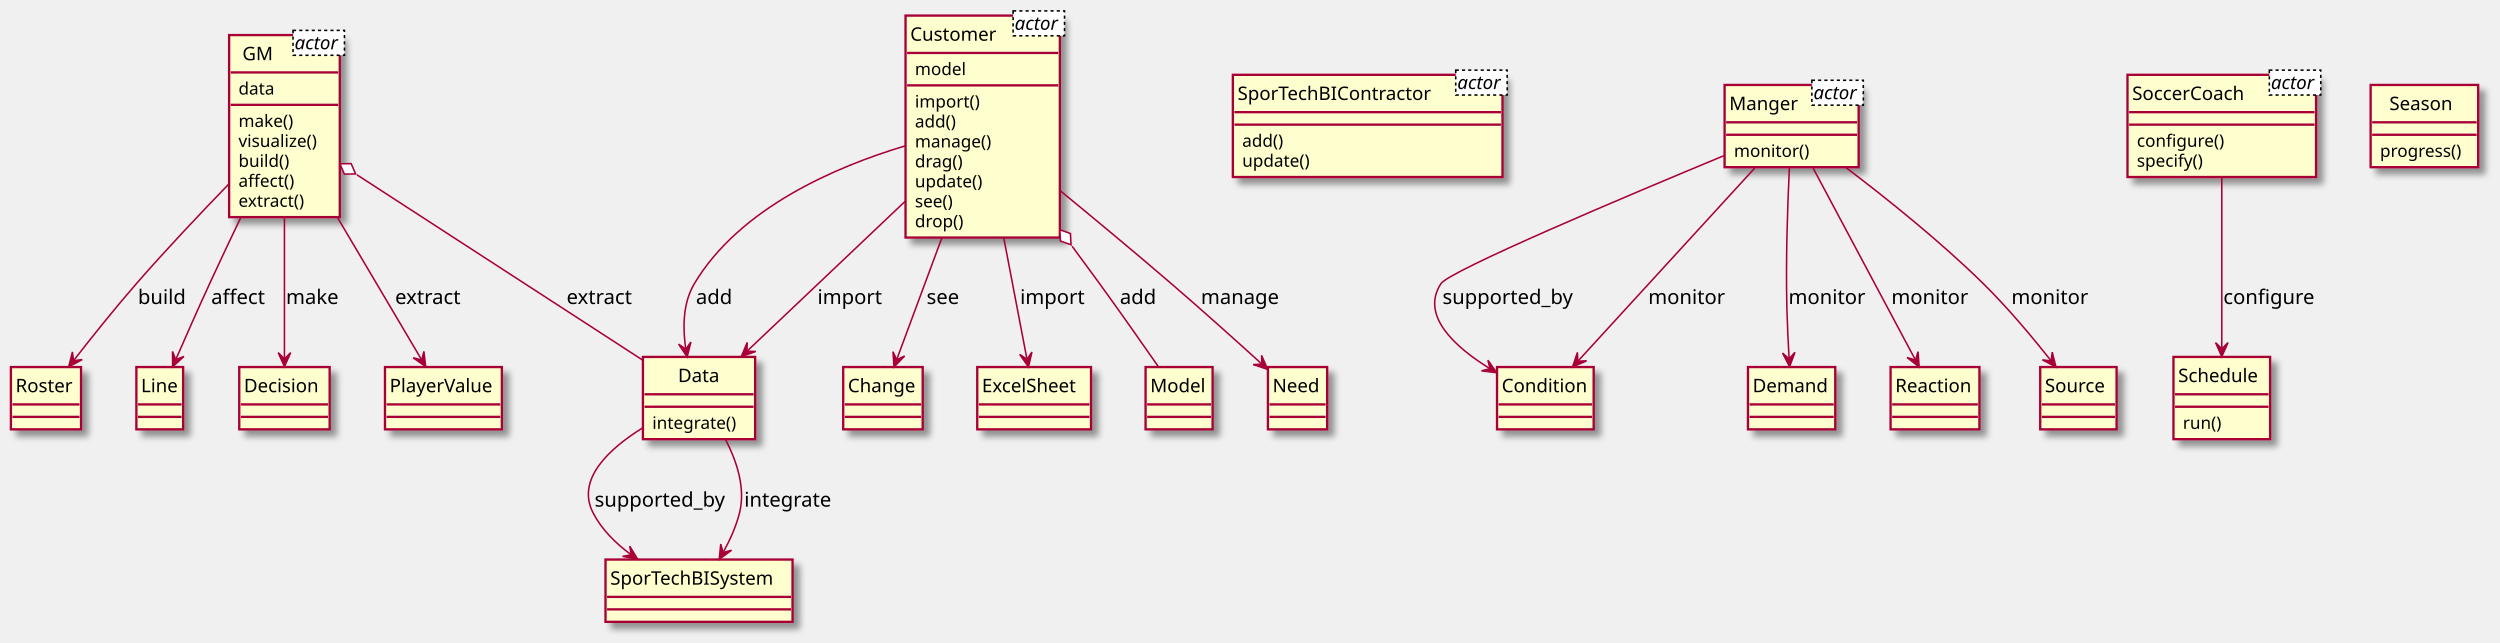
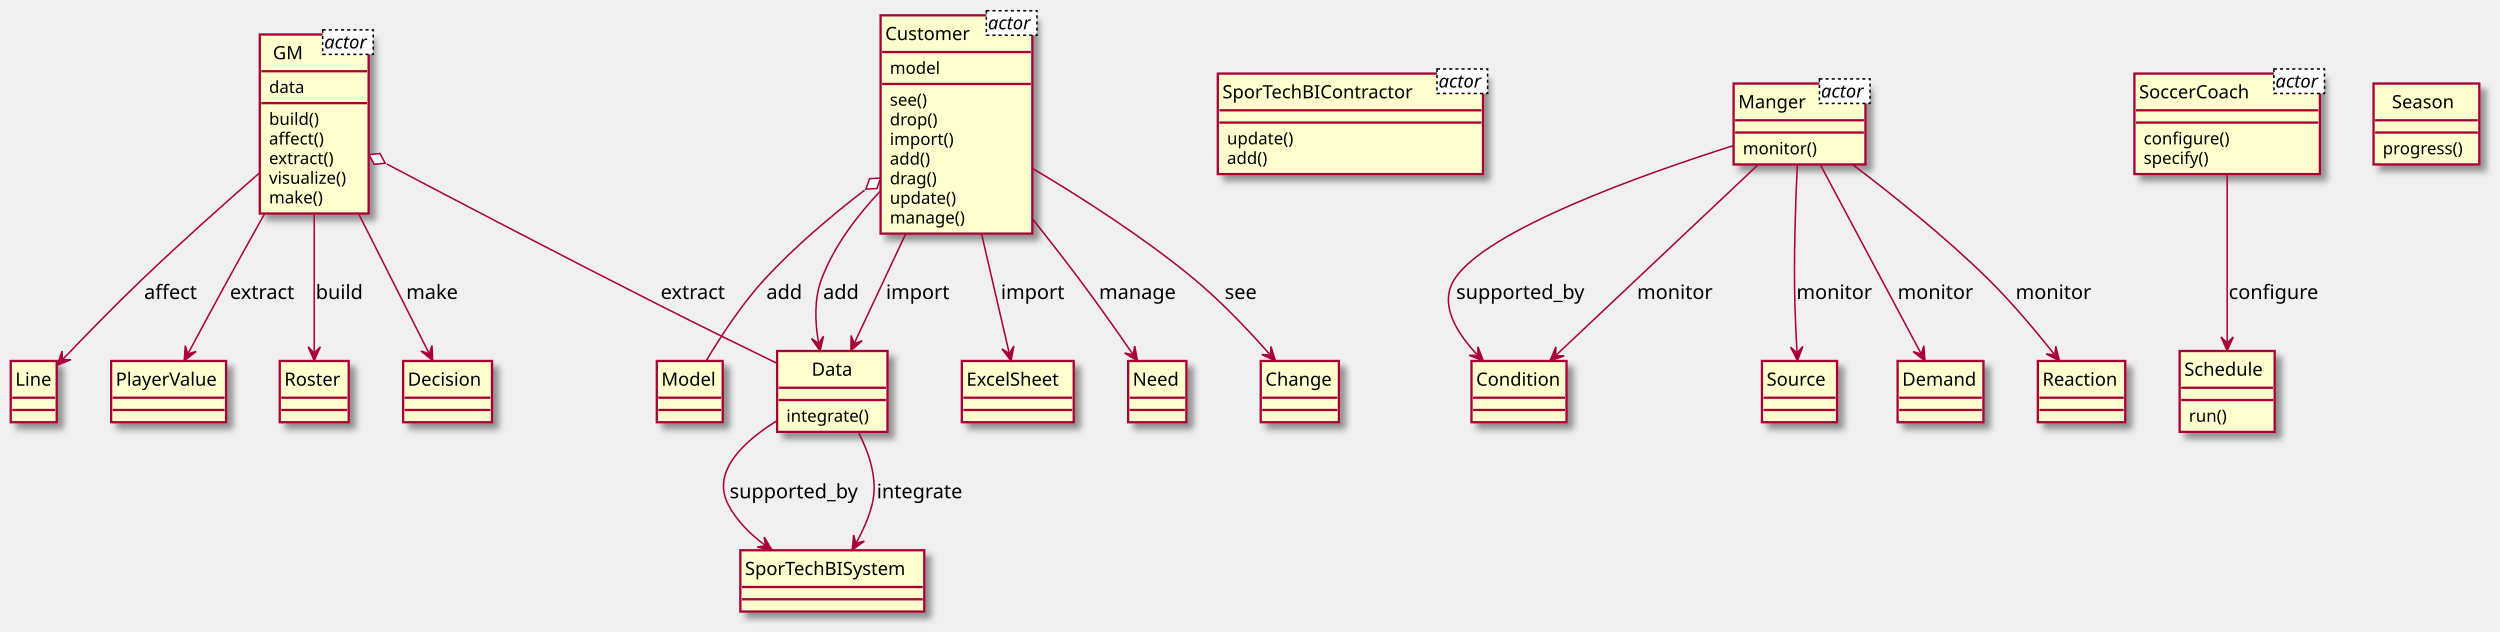
- <svg xmlns="http://www.w3.org/2000/svg" contentScriptType="application/ecmascript" contentStyleType="text/css" height="412px" preserveAspectRatio="none" style="width:1604px;height:412px;background:#FFFFFF;" version="1.1" viewBox="0 0 1604 412" width="1604px" zoomAndPan="magnify">
+ <svg xmlns="http://www.w3.org/2000/svg" contentScriptType="application/ecmascript" contentStyleType="text/css" height="412px" preserveAspectRatio="none" style="width:1631px;height:412px;background:#FFFFFF;" version="1.1" viewBox="0 0 1631 412" width="1631px" zoomAndPan="magnify">
  <defs>
-     <filter height="300%" id="fszs61jhta701" width="300%" x="-1" y="-1">
+     <filter height="300%" id="fj3hxbdyandvt" width="300%" x="-1" y="-1">
      <feGaussianBlur result="blurOut" stdDeviation="2.0" />
      <feColorMatrix in="blurOut" result="blurOut2" type="matrix" values="0 0 0 0 0 0 0 0 0 0 0 0 0 0 0 0 0 0 .4 0" />
      <feOffset dx="4.0" dy="4.0" in="blurOut2" result="blurOut3" />
      <feBlend in="SourceGraphic" in2="blurOut3" mode="normal" />
    </filter>
  </defs>
  <g>
-     <rect codeLine="14" fill="#FEFECE" filter="url(#fszs61jhta701)" height="116.797" id="GM" style="stroke:#A80036;stroke-width:1.5;" width="71" x="147" y="22.5" />
-     <text fill="#000000" font-family="sans-serif" font-size="12" lengthAdjust="spacing" textLength="19" x="155.5" y="38.639">GM</text>
-     <rect fill="#FFFFFF" height="15.969" style="stroke:#000000;stroke-width:1.0;stroke-dasharray:2.0,2.0;" width="33" x="188" y="19.5" />
-     <text fill="#000000" font-family="sans-serif" font-size="12" font-style="italic" lengthAdjust="spacing" textLength="31" x="189" y="31.639">actor</text>
-     <line style="stroke:#A80036;stroke-width:1.5;" x1="148" x2="217" y1="46.469" y2="46.469" />
-     <text fill="#000000" font-family="sans-serif" font-size="11" lengthAdjust="spacing" textLength="25" x="153" y="60.679">data</text>
-     <line style="stroke:#A80036;stroke-width:1.5;" x1="148" x2="217" y1="67.273" y2="67.273" />
-     <text fill="#000000" font-family="sans-serif" font-size="11" lengthAdjust="spacing" textLength="40" x="153" y="81.484">make()</text>
-     <text fill="#000000" font-family="sans-serif" font-size="11" lengthAdjust="spacing" textLength="59" x="153" y="94.289">visualize()</text>
-     <text fill="#000000" font-family="sans-serif" font-size="11" lengthAdjust="spacing" textLength="35" x="153" y="107.093">build()</text>
-     <text fill="#000000" font-family="sans-serif" font-size="11" lengthAdjust="spacing" textLength="41" x="153" y="119.898">affect()</text>
-     <text fill="#000000" font-family="sans-serif" font-size="11" lengthAdjust="spacing" textLength="48" x="153" y="132.703">extract()</text>
-     <rect codeLine="64" fill="#FEFECE" filter="url(#fszs61jhta701)" height="65.578" id="SporTechBIContractor" style="stroke:#A80036;stroke-width:1.5;" width="173" x="791" y="48" />
-     <text fill="#000000" font-family="sans-serif" font-size="12" lengthAdjust="spacing" textLength="132" x="794" y="64.139">SporTechBIContractor</text>
-     <rect fill="#FFFFFF" height="15.969" style="stroke:#000000;stroke-width:1.0;stroke-dasharray:2.0,2.0;" width="33" x="934" y="45" />
-     <text fill="#000000" font-family="sans-serif" font-size="12" font-style="italic" lengthAdjust="spacing" textLength="31" x="935" y="57.139">actor</text>
-     <line style="stroke:#A80036;stroke-width:1.5;" x1="792" x2="963" y1="71.969" y2="71.969" />
-     <line style="stroke:#A80036;stroke-width:1.5;" x1="792" x2="963" y1="79.969" y2="79.969" />
-     <text fill="#000000" font-family="sans-serif" font-size="11" lengthAdjust="spacing" textLength="29" x="797" y="94.179">add()</text>
-     <text fill="#000000" font-family="sans-serif" font-size="11" lengthAdjust="spacing" textLength="48" x="797" y="106.984">update()</text>
-     <rect codeLine="38" fill="#FEFECE" filter="url(#fszs61jhta701)" height="52.773" id="Manger" style="stroke:#A80036;stroke-width:1.5;" width="86" x="1106.5" y="54.5" />
-     <text fill="#000000" font-family="sans-serif" font-size="12" lengthAdjust="spacing" textLength="45" x="1109.5" y="70.639">Manger</text>
-     <rect fill="#FFFFFF" height="15.969" style="stroke:#000000;stroke-width:1.0;stroke-dasharray:2.0,2.0;" width="33" x="1162.5" y="51.5" />
-     <text fill="#000000" font-family="sans-serif" font-size="12" font-style="italic" lengthAdjust="spacing" textLength="31" x="1163.5" y="63.639">actor</text>
-     <line style="stroke:#A80036;stroke-width:1.5;" x1="1107.5" x2="1191.5" y1="78.469" y2="78.469" />
-     <line style="stroke:#A80036;stroke-width:1.5;" x1="1107.5" x2="1191.5" y1="86.469" y2="86.469" />
-     <text fill="#000000" font-family="sans-serif" font-size="11" lengthAdjust="spacing" textLength="51" x="1112.5" y="100.679">monitor()</text>
-     <rect codeLine="24" fill="#FEFECE" filter="url(#fszs61jhta701)" height="142.406" id="Customer" style="stroke:#A80036;stroke-width:1.5;" width="99" x="581" y="10" />
-     <text fill="#000000" font-family="sans-serif" font-size="12" lengthAdjust="spacing" textLength="58" x="584" y="26.139">Customer</text>
-     <rect fill="#FFFFFF" height="15.969" style="stroke:#000000;stroke-width:1.0;stroke-dasharray:2.0,2.0;" width="33" x="650" y="7" />
-     <text fill="#000000" font-family="sans-serif" font-size="12" font-style="italic" lengthAdjust="spacing" textLength="31" x="651" y="19.139">actor</text>
-     <line style="stroke:#A80036;stroke-width:1.5;" x1="582" x2="679" y1="33.969" y2="33.969" />
-     <text fill="#000000" font-family="sans-serif" font-size="11" lengthAdjust="spacing" textLength="36" x="587" y="48.179">model</text>
-     <line style="stroke:#A80036;stroke-width:1.5;" x1="582" x2="679" y1="54.773" y2="54.773" />
-     <text fill="#000000" font-family="sans-serif" font-size="11" lengthAdjust="spacing" textLength="44" x="587" y="68.984">import()</text>
-     <text fill="#000000" font-family="sans-serif" font-size="11" lengthAdjust="spacing" textLength="29" x="587" y="81.789">add()</text>
-     <text fill="#000000" font-family="sans-serif" font-size="11" lengthAdjust="spacing" textLength="55" x="587" y="94.593">manage()</text>
-     <text fill="#000000" font-family="sans-serif" font-size="11" lengthAdjust="spacing" textLength="33" x="587" y="107.398">drag()</text>
-     <text fill="#000000" font-family="sans-serif" font-size="11" lengthAdjust="spacing" textLength="48" x="587" y="120.203">update()</text>
-     <text fill="#000000" font-family="sans-serif" font-size="11" lengthAdjust="spacing" textLength="30" x="587" y="133.007">see()</text>
-     <text fill="#000000" font-family="sans-serif" font-size="11" lengthAdjust="spacing" textLength="33" x="587" y="145.812">drop()</text>
-     <rect codeLine="45" fill="#FEFECE" filter="url(#fszs61jhta701)" height="65.578" id="SoccerCoach" style="stroke:#A80036;stroke-width:1.5;" width="121" x="1365" y="48" />
-     <text fill="#000000" font-family="sans-serif" font-size="12" lengthAdjust="spacing" textLength="80" x="1368" y="64.139">SoccerCoach</text>
-     <rect fill="#FFFFFF" height="15.969" style="stroke:#000000;stroke-width:1.0;stroke-dasharray:2.0,2.0;" width="33" x="1456" y="45" />
-     <text fill="#000000" font-family="sans-serif" font-size="12" font-style="italic" lengthAdjust="spacing" textLength="31" x="1457" y="57.139">actor</text>
-     <line style="stroke:#A80036;stroke-width:1.5;" x1="1366" x2="1485" y1="71.969" y2="71.969" />
-     <line style="stroke:#A80036;stroke-width:1.5;" x1="1366" x2="1485" y1="79.969" y2="79.969" />
-     <text fill="#000000" font-family="sans-serif" font-size="11" lengthAdjust="spacing" textLength="61" x="1371" y="94.179">configure()</text>
-     <text fill="#000000" font-family="sans-serif" font-size="11" lengthAdjust="spacing" textLength="49" x="1371" y="106.984">specify()</text>
-     <rect codeLine="21" fill="#FEFECE" filter="url(#fszs61jhta701)" height="52.773" id="Season" style="stroke:#A80036;stroke-width:1.5;" width="69" x="1521" y="54.5" />
-     <text fill="#000000" font-family="sans-serif" font-size="12" lengthAdjust="spacing" textLength="45" x="1533" y="70.639">Season</text>
-     <line style="stroke:#A80036;stroke-width:1.5;" x1="1522" x2="1589" y1="78.469" y2="78.469" />
-     <line style="stroke:#A80036;stroke-width:1.5;" x1="1522" x2="1589" y1="86.469" y2="86.469" />
-     <text fill="#000000" font-family="sans-serif" font-size="11" lengthAdjust="spacing" textLength="57" x="1527" y="100.679">progress()</text>
-     <rect codeLine="33" fill="#FEFECE" filter="url(#fszs61jhta701)" height="52.773" id="Schedule" style="stroke:#A80036;stroke-width:1.5;" width="62" x="1394.5" y="229" />
-     <text fill="#000000" font-family="sans-serif" font-size="12" lengthAdjust="spacing" textLength="56" x="1397.5" y="245.139">Schedule</text>
-     <line style="stroke:#A80036;stroke-width:1.5;" x1="1395.5" x2="1455.5" y1="252.969" y2="252.969" />
-     <line style="stroke:#A80036;stroke-width:1.5;" x1="1395.5" x2="1455.5" y1="260.969" y2="260.969" />
-     <text fill="#000000" font-family="sans-serif" font-size="11" lengthAdjust="spacing" textLength="26" x="1400.5" y="275.179">run()</text>
-     <rect codeLine="36" fill="#FEFECE" filter="url(#fszs61jhta701)" height="39.969" id="Roster" style="stroke:#A80036;stroke-width:1.5;" width="45" x="7" y="235.5" />
-     <text fill="#000000" font-family="sans-serif" font-size="12" lengthAdjust="spacing" textLength="39" x="10" y="251.639">Roster</text>
-     <line style="stroke:#A80036;stroke-width:1.5;" x1="8" x2="51" y1="259.469" y2="259.469" />
-     <line style="stroke:#A80036;stroke-width:1.5;" x1="8" x2="51" y1="267.469" y2="267.469" />
-     <rect codeLine="41" fill="#FEFECE" filter="url(#fszs61jhta701)" height="39.969" id="Condition" style="stroke:#A80036;stroke-width:1.5;" width="62" x="960.5" y="235.5" />
-     <text fill="#000000" font-family="sans-serif" font-size="12" lengthAdjust="spacing" textLength="56" x="963.5" y="251.639">Condition</text>
-     <line style="stroke:#A80036;stroke-width:1.5;" x1="961.5" x2="1021.5" y1="259.469" y2="259.469" />
-     <line style="stroke:#A80036;stroke-width:1.5;" x1="961.5" x2="1021.5" y1="267.469" y2="267.469" />
-     <rect codeLine="43" fill="#FEFECE" filter="url(#fszs61jhta701)" height="39.969" id="Change" style="stroke:#A80036;stroke-width:1.5;" width="51" x="541" y="235.5" />
-     <text fill="#000000" font-family="sans-serif" font-size="12" lengthAdjust="spacing" textLength="45" x="544" y="251.639">Change</text>
-     <line style="stroke:#A80036;stroke-width:1.5;" x1="542" x2="591" y1="259.469" y2="259.469" />
-     <line style="stroke:#A80036;stroke-width:1.5;" x1="542" x2="591" y1="267.469" y2="267.469" />
-     <rect codeLine="49" fill="#FEFECE" filter="url(#fszs61jhta701)" height="52.773" id="Data" style="stroke:#A80036;stroke-width:1.5;" width="72" x="412.5" y="229" />
-     <text fill="#000000" font-family="sans-serif" font-size="12" lengthAdjust="spacing" textLength="27" x="435" y="245.139">Data</text>
-     <line style="stroke:#A80036;stroke-width:1.5;" x1="413.5" x2="483.5" y1="252.969" y2="252.969" />
-     <line style="stroke:#A80036;stroke-width:1.5;" x1="413.5" x2="483.5" y1="260.969" y2="260.969" />
-     <text fill="#000000" font-family="sans-serif" font-size="11" lengthAdjust="spacing" textLength="60" x="418.5" y="275.179">integrate()</text>
-     <rect codeLine="52" fill="#FEFECE" filter="url(#fszs61jhta701)" height="39.969" id="Demand" style="stroke:#A80036;stroke-width:1.5;" width="56" x="1121.5" y="235.5" />
-     <text fill="#000000" font-family="sans-serif" font-size="12" lengthAdjust="spacing" textLength="50" x="1124.5" y="251.639">Demand</text>
-     <line style="stroke:#A80036;stroke-width:1.5;" x1="1122.5" x2="1176.5" y1="259.469" y2="259.469" />
-     <line style="stroke:#A80036;stroke-width:1.5;" x1="1122.5" x2="1176.5" y1="267.469" y2="267.469" />
-     <rect codeLine="54" fill="#FEFECE" filter="url(#fszs61jhta701)" height="39.969" id="Line" style="stroke:#A80036;stroke-width:1.5;" width="30" x="87.5" y="235.5" />
-     <text fill="#000000" font-family="sans-serif" font-size="12" lengthAdjust="spacing" textLength="24" x="90.5" y="251.639">Line</text>
-     <line style="stroke:#A80036;stroke-width:1.5;" x1="88.5" x2="116.5" y1="259.469" y2="259.469" />
-     <line style="stroke:#A80036;stroke-width:1.5;" x1="88.5" x2="116.5" y1="267.469" y2="267.469" />
-     <rect codeLine="56" fill="#FEFECE" filter="url(#fszs61jhta701)" height="39.969" id="ExcelSheet" style="stroke:#A80036;stroke-width:1.5;" width="73" x="627" y="235.5" />
-     <text fill="#000000" font-family="sans-serif" font-size="12" lengthAdjust="spacing" textLength="67" x="630" y="251.639">ExcelSheet</text>
-     <line style="stroke:#A80036;stroke-width:1.5;" x1="628" x2="699" y1="259.469" y2="259.469" />
-     <line style="stroke:#A80036;stroke-width:1.5;" x1="628" x2="699" y1="267.469" y2="267.469" />
-     <rect codeLine="58" fill="#FEFECE" filter="url(#fszs61jhta701)" height="39.969" id="Model" style="stroke:#A80036;stroke-width:1.5;" width="43" x="735" y="235.5" />
-     <text fill="#000000" font-family="sans-serif" font-size="12" lengthAdjust="spacing" textLength="37" x="738" y="251.639">Model</text>
-     <line style="stroke:#A80036;stroke-width:1.5;" x1="736" x2="777" y1="259.469" y2="259.469" />
-     <line style="stroke:#A80036;stroke-width:1.5;" x1="736" x2="777" y1="267.469" y2="267.469" />
-     <rect codeLine="60" fill="#FEFECE" filter="url(#fszs61jhta701)" height="39.969" id="Decision" style="stroke:#A80036;stroke-width:1.5;" width="58" x="153.5" y="235.5" />
-     <text fill="#000000" font-family="sans-serif" font-size="12" lengthAdjust="spacing" textLength="52" x="156.5" y="251.639">Decision</text>
-     <line style="stroke:#A80036;stroke-width:1.5;" x1="154.5" x2="210.5" y1="259.469" y2="259.469" />
-     <line style="stroke:#A80036;stroke-width:1.5;" x1="154.5" x2="210.5" y1="267.469" y2="267.469" />
-     <rect codeLine="62" fill="#FEFECE" filter="url(#fszs61jhta701)" height="39.969" id="SporTechBISystem" style="stroke:#A80036;stroke-width:1.5;" width="120" x="388.5" y="359" />
-     <text fill="#000000" font-family="sans-serif" font-size="12" lengthAdjust="spacing" textLength="114" x="391.5" y="375.139">SporTechBISystem</text>
-     <line style="stroke:#A80036;stroke-width:1.5;" x1="389.5" x2="507.5" y1="382.969" y2="382.969" />
-     <line style="stroke:#A80036;stroke-width:1.5;" x1="389.5" x2="507.5" y1="390.969" y2="390.969" />
-     <rect codeLine="68" fill="#FEFECE" filter="url(#fszs61jhta701)" height="39.969" id="Reaction" style="stroke:#A80036;stroke-width:1.5;" width="57" x="1213" y="235.5" />
-     <text fill="#000000" font-family="sans-serif" font-size="12" lengthAdjust="spacing" textLength="51" x="1216" y="251.639">Reaction</text>
-     <line style="stroke:#A80036;stroke-width:1.5;" x1="1214" x2="1269" y1="259.469" y2="259.469" />
-     <line style="stroke:#A80036;stroke-width:1.5;" x1="1214" x2="1269" y1="267.469" y2="267.469" />
-     <rect codeLine="70" fill="#FEFECE" filter="url(#fszs61jhta701)" height="39.969" id="PlayerValue" style="stroke:#A80036;stroke-width:1.5;" width="75" x="247" y="235.5" />
-     <text fill="#000000" font-family="sans-serif" font-size="12" lengthAdjust="spacing" textLength="69" x="250" y="251.639">PlayerValue</text>
-     <line style="stroke:#A80036;stroke-width:1.5;" x1="248" x2="321" y1="259.469" y2="259.469" />
-     <line style="stroke:#A80036;stroke-width:1.5;" x1="248" x2="321" y1="267.469" y2="267.469" />
-     <rect codeLine="72" fill="#FEFECE" filter="url(#fszs61jhta701)" height="39.969" id="Need" style="stroke:#A80036;stroke-width:1.5;" width="38" x="813.5" y="235.5" />
-     <text fill="#000000" font-family="sans-serif" font-size="12" lengthAdjust="spacing" textLength="32" x="816.5" y="251.639">Need</text>
-     <line style="stroke:#A80036;stroke-width:1.5;" x1="814.5" x2="850.5" y1="259.469" y2="259.469" />
-     <line style="stroke:#A80036;stroke-width:1.5;" x1="814.5" x2="850.5" y1="267.469" y2="267.469" />
-     <rect codeLine="74" fill="#FEFECE" filter="url(#fszs61jhta701)" height="39.969" id="Source" style="stroke:#A80036;stroke-width:1.5;" width="49" x="1309" y="235.5" />
-     <text fill="#000000" font-family="sans-serif" font-size="12" lengthAdjust="spacing" textLength="43" x="1312" y="251.639">Source</text>
-     <line style="stroke:#A80036;stroke-width:1.5;" x1="1310" x2="1357" y1="259.469" y2="259.469" />
-     <line style="stroke:#A80036;stroke-width:1.5;" x1="1310" x2="1357" y1="267.469" y2="267.469" />
-     <path codeLine="76" d="M1106.35,99.757 C1042.51,126.224 929.828,173.801 924.5,182 C911.192,202.478 933.459,222.622 955.82,236.459 " fill="none" id="Manger-to-Condition" style="stroke:#A80036;stroke-width:1.0;" />
-     <polygon fill="#A80036" points="960.283,239.141,954.63,231.076,955.997,236.565,950.509,237.933,960.283,239.141" style="stroke:#A80036;stroke-width:1.0;" />
-     <text fill="#000000" font-family="sans-serif" font-size="13" lengthAdjust="spacing" textLength="88" x="925.5" y="195.067">supported_by</text>
-     <path codeLine="89" d="M1125.85,107.825 C1095.07,141.423 1041.78,199.604 1012.42,231.663 " fill="none" id="Manger-to-Condition-1" style="stroke:#A80036;stroke-width:1.0;" />
-     <polygon fill="#A80036" points="1008.96,235.44,1017.982,231.489,1012.331,231.747,1012.073,226.096,1008.96,235.44" style="stroke:#A80036;stroke-width:1.0;" />
-     <text fill="#000000" font-family="sans-serif" font-size="13" lengthAdjust="spacing" textLength="50" x="1057.5" y="195.067">monitor</text>
-     <path codeLine="77" d="M216.748,139.92 C235.087,170.935 256.678,207.448 270.47,230.773 " fill="none" id="GM-to-PlayerValue" style="stroke:#A80036;stroke-width:1.0;" />
-     <polygon fill="#A80036" points="273.122,235.257,271.983,225.474,270.577,230.953,265.098,229.547,273.122,235.257" style="stroke:#A80036;stroke-width:1.0;" />
-     <text fill="#000000" font-family="sans-serif" font-size="13" lengthAdjust="spacing" textLength="46" x="253.5" y="195.067">extract</text>
-     <path codeLine="78" d="M604.469,152.162 C594.132,180.023 582.934,210.205 575.397,230.519 " fill="none" id="Customer-to-Change" style="stroke:#A80036;stroke-width:1.0;" />
-     <polygon fill="#A80036" points="573.563,235.463,580.443,228.415,575.301,230.775,572.942,225.634,573.563,235.463" style="stroke:#A80036;stroke-width:1.0;" />
-     <text fill="#000000" font-family="sans-serif" font-size="13" lengthAdjust="spacing" textLength="23" x="594.5" y="195.067">see</text>
-     <path codeLine="79" d="M1425.5,114.042 C1425.5,145.357 1425.5,192.706 1425.5,223.618 " fill="none" id="SoccerCoach-to-Schedule" style="stroke:#A80036;stroke-width:1.0;" />
-     <polygon fill="#A80036" points="1425.5,228.812,1429.5,219.812,1425.5,223.812,1421.5,219.812,1425.5,228.812" style="stroke:#A80036;stroke-width:1.0;" />
-     <text fill="#000000" font-family="sans-serif" font-size="13" lengthAdjust="spacing" textLength="60" x="1426.5" y="195.067">configure</text>
-     <path codeLine="80" d="M680.026,122.191 C702.075,140.274 728.257,162.007 751.5,182 C771.285,199.019 793.33,218.805 809.42,233.404 " fill="none" id="Customer-to-Need" style="stroke:#A80036;stroke-width:1.0;" />
-     <polygon fill="#A80036" points="813.377,236.999,809.405,227.987,809.676,233.637,804.026,233.908,813.377,236.999" style="stroke:#A80036;stroke-width:1.0;" />
-     <text fill="#000000" font-family="sans-serif" font-size="13" lengthAdjust="spacing" textLength="53" x="770.5" y="195.067">manage</text>
-     <path codeLine="81" d="M1148.07,107.563 C1146.93,131.266 1145.65,167.517 1146.5,199 C1146.77,209.173 1147.33,220.384 1147.89,230.051 " fill="none" id="Manger-to-Demand" style="stroke:#A80036;stroke-width:1.0;" />
-     <polygon fill="#A80036" points="1148.2,235.247,1151.655,226.024,1147.901,230.256,1143.669,226.502,1148.2,235.247" style="stroke:#A80036;stroke-width:1.0;" />
-     <text fill="#000000" font-family="sans-serif" font-size="13" lengthAdjust="spacing" textLength="50" x="1147.5" y="195.067">monitor</text>
-     <path codeLine="82" d="M1184.37,107.529 C1209.84,126.829 1244.63,154.6 1272.5,182 C1288.26,197.497 1304.28,216.699 1315.95,231.448 " fill="none" id="Manger-to-Source" style="stroke:#A80036;stroke-width:1.0;" />
-     <polygon fill="#A80036" points="1319.12,235.483,1316.7,225.936,1316.029,231.553,1310.412,230.882,1319.12,235.483" style="stroke:#A80036;stroke-width:1.0;" />
-     <text fill="#000000" font-family="sans-serif" font-size="13" lengthAdjust="spacing" textLength="50" x="1290.5" y="195.067">monitor</text>
-     <path codeLine="83" d="M412.485,274.421 C390.859,287.828 369.49,307.495 380.5,329 C386.012,339.767 395.115,348.708 404.894,355.873 " fill="none" id="Data-to-SporTechBISystem" style="stroke:#A80036;stroke-width:1.0;" />
-     <polygon fill="#A80036" points="409.118,358.836,404.045,350.394,405.024,355.965,399.452,356.944,409.118,358.836" style="stroke:#A80036;stroke-width:1.0;" />
-     <text fill="#000000" font-family="sans-serif" font-size="13" lengthAdjust="spacing" textLength="88" x="381.5" y="325.067">supported_by</text>
-     <path codeLine="91" d="M465.652,282.285 C472.72,295.962 478.44,313.169 474.5,329 C472.343,337.668 468.336,346.487 464.103,354.21 " fill="none" id="Data-to-SporTechBISystem-1" style="stroke:#A80036;stroke-width:1.0;" />
-     <polygon fill="#A80036" points="461.452,358.865,469.38,353.023,463.925,354.52,462.428,349.065,461.452,358.865" style="stroke:#A80036;stroke-width:1.0;" />
-     <text fill="#000000" font-family="sans-serif" font-size="13" lengthAdjust="spacing" textLength="58" x="477.5" y="325.067">integrate</text>
-     <path codeLine="84" d="M154.393,139.755 C147.783,153.556 140.824,168.269 134.5,182 C127.054,198.168 118.961,216.51 112.777,230.701 " fill="none" id="GM-to-Line" style="stroke:#A80036;stroke-width:1.0;" />
-     <polygon fill="#A80036" points="110.757,235.345,118.015,228.688,112.752,230.76,110.679,225.496,110.757,235.345" style="stroke:#A80036;stroke-width:1.0;" />
-     <text fill="#000000" font-family="sans-serif" font-size="13" lengthAdjust="spacing" textLength="38" x="135.5" y="195.067">affect</text>
-     <path codeLine="85" d="M580.793,93.588 C536.585,106.817 474.573,133.236 445.5,182 C438.088,194.432 437.933,210.307 440.015,224.032 " fill="none" id="Customer-to-Data" style="stroke:#A80036;stroke-width:1.0;" />
-     <polygon fill="#A80036" points="440.873,228.981,443.277,219.43,440.019,224.054,435.394,220.797,440.873,228.981" style="stroke:#A80036;stroke-width:1.0;" />
-     <text fill="#000000" font-family="sans-serif" font-size="13" lengthAdjust="spacing" textLength="24" x="446.5" y="195.067">add</text>
-     <path codeLine="92" d="M580.768,129.136 C548.334,159.877 507.027,199.028 479.278,225.329 " fill="none" id="Customer-to-Data-1" style="stroke:#A80036;stroke-width:1.0;" />
-     <polygon fill="#A80036" points="475.624,228.791,484.907,225.502,479.253,225.351,479.403,219.696,475.624,228.791" style="stroke:#A80036;stroke-width:1.0;" />
-     <text fill="#000000" font-family="sans-serif" font-size="13" lengthAdjust="spacing" textLength="42" x="524.5" y="195.067">import</text>
-     <path codeLine="86" d="M229.051,112.188 C281.225,146.023 364.719,200.169 412.261,230.999 " fill="none" id="GM-backto-Data" style="stroke:#A80036;stroke-width:1.0;" />
-     <polygon fill="#FFFFFF" points="218.098,105.085,220.956,111.706,228.166,111.614,225.309,104.993,218.098,105.085" style="stroke:#A80036;stroke-width:1.0;" />
-     <text fill="#000000" font-family="sans-serif" font-size="13" lengthAdjust="spacing" textLength="46" x="363.5" y="195.067">extract</text>
-     <path codeLine="87" d="M643.922,152.162 C649.252,180.023 655.026,210.205 658.912,230.519 " fill="none" id="Customer-to-ExcelSheet" style="stroke:#A80036;stroke-width:1.0;" />
-     <polygon fill="#A80036" points="659.858,235.463,662.094,225.871,658.918,230.552,654.237,227.376,659.858,235.463" style="stroke:#A80036;stroke-width:1.0;" />
-     <text fill="#000000" font-family="sans-serif" font-size="13" lengthAdjust="spacing" textLength="42" x="654.5" y="195.067">import</text>
-     <path codeLine="88" d="M687.867,157.987 C693.855,166.069 699.824,174.187 705.5,182 C718.525,199.929 733.033,220.627 743.235,235.306 " fill="none" id="Customer-backto-Model" style="stroke:#A80036;stroke-width:1.0;" />
-     <polygon fill="#FFFFFF" points="680.006,147.413,680.376,154.615,687.166,157.043,686.796,149.841,680.006,147.413" style="stroke:#A80036;stroke-width:1.0;" />
-     <text fill="#000000" font-family="sans-serif" font-size="13" lengthAdjust="spacing" textLength="24" x="718.5" y="195.067">add</text>
-     <path codeLine="90" d="M182.5,139.92 C182.5,170.676 182.5,206.839 182.5,230.187 " fill="none" id="GM-to-Decision" style="stroke:#A80036;stroke-width:1.0;" />
-     <polygon fill="#A80036" points="182.5,235.257,186.5,226.257,182.5,230.257,178.5,226.257,182.5,235.257" style="stroke:#A80036;stroke-width:1.0;" />
-     <text fill="#000000" font-family="sans-serif" font-size="13" lengthAdjust="spacing" textLength="36" x="183.5" y="195.067">make</text>
-     <path codeLine="93" d="M1163.27,107.825 C1181.05,141.15 1211.72,198.659 1228.9,230.876 " fill="none" id="Manger-to-Reaction" style="stroke:#A80036;stroke-width:1.0;" />
-     <polygon fill="#A80036" points="1231.33,235.44,1230.627,225.616,1228.978,231.028,1223.567,229.379,1231.33,235.44" style="stroke:#A80036;stroke-width:1.0;" />
-     <text fill="#000000" font-family="sans-serif" font-size="13" lengthAdjust="spacing" textLength="50" x="1213.5" y="195.067">monitor</text>
-     <path codeLine="94" d="M146.997,117.88 C128.811,136.629 106.546,160.164 87.5,182 C73.457,198.1 58.408,216.963 47.16,231.411 " fill="none" id="GM-to-Roster" style="stroke:#A80036;stroke-width:1.0;" />
-     <polygon fill="#A80036" points="44.092,235.364,52.77,230.707,47.158,231.414,46.45,225.802,44.092,235.364" style="stroke:#A80036;stroke-width:1.0;" />
-     <text fill="#000000" font-family="sans-serif" font-size="13" lengthAdjust="spacing" textLength="30" x="88.5" y="195.067">build</text>
+     <rect codeLine="37" fill="#FEFECE" filter="url(#fj3hxbdyandvt)" height="116.797" id="GM" style="stroke:#A80036;stroke-width:1.5;" width="71" x="169.5" y="22.5" />
+     <text fill="#000000" font-family="sans-serif" font-size="12" lengthAdjust="spacing" textLength="19" x="178" y="38.639">GM</text>
+     <rect fill="#FFFFFF" height="15.969" style="stroke:#000000;stroke-width:1.0;stroke-dasharray:2.0,2.0;" width="33" x="210.5" y="19.5" />
+     <text fill="#000000" font-family="sans-serif" font-size="12" font-style="italic" lengthAdjust="spacing" textLength="31" x="211.5" y="31.639">actor</text>
+     <line style="stroke:#A80036;stroke-width:1.5;" x1="170.5" x2="239.5" y1="46.469" y2="46.469" />
+     <text fill="#000000" font-family="sans-serif" font-size="11" lengthAdjust="spacing" textLength="25" x="175.5" y="60.679">data</text>
+     <line style="stroke:#A80036;stroke-width:1.5;" x1="170.5" x2="239.5" y1="67.273" y2="67.273" />
+     <text fill="#000000" font-family="sans-serif" font-size="11" lengthAdjust="spacing" textLength="35" x="175.5" y="81.484">build()</text>
+     <text fill="#000000" font-family="sans-serif" font-size="11" lengthAdjust="spacing" textLength="41" x="175.5" y="94.289">affect()</text>
+     <text fill="#000000" font-family="sans-serif" font-size="11" lengthAdjust="spacing" textLength="48" x="175.5" y="107.093">extract()</text>
+     <text fill="#000000" font-family="sans-serif" font-size="11" lengthAdjust="spacing" textLength="59" x="175.5" y="119.898">visualize()</text>
+     <text fill="#000000" font-family="sans-serif" font-size="11" lengthAdjust="spacing" textLength="40" x="175.5" y="132.703">make()</text>
+     <rect codeLine="33" fill="#FEFECE" filter="url(#fj3hxbdyandvt)" height="65.578" id="SporTechBIContractor" style="stroke:#A80036;stroke-width:1.5;" width="173" x="794.5" y="48" />
+     <text fill="#000000" font-family="sans-serif" font-size="12" lengthAdjust="spacing" textLength="132" x="797.5" y="64.139">SporTechBIContractor</text>
+     <rect fill="#FFFFFF" height="15.969" style="stroke:#000000;stroke-width:1.0;stroke-dasharray:2.0,2.0;" width="33" x="937.5" y="45" />
+     <text fill="#000000" font-family="sans-serif" font-size="12" font-style="italic" lengthAdjust="spacing" textLength="31" x="938.5" y="57.139">actor</text>
+     <line style="stroke:#A80036;stroke-width:1.5;" x1="795.5" x2="966.5" y1="71.969" y2="71.969" />
+     <line style="stroke:#A80036;stroke-width:1.5;" x1="795.5" x2="966.5" y1="79.969" y2="79.969" />
+     <text fill="#000000" font-family="sans-serif" font-size="11" lengthAdjust="spacing" textLength="48" x="800.5" y="94.179">update()</text>
+     <text fill="#000000" font-family="sans-serif" font-size="11" lengthAdjust="spacing" textLength="29" x="800.5" y="106.984">add()</text>
+     <rect codeLine="28" fill="#FEFECE" filter="url(#fj3hxbdyandvt)" height="52.773" id="Manger" style="stroke:#A80036;stroke-width:1.5;" width="86" x="1131" y="54.5" />
+     <text fill="#000000" font-family="sans-serif" font-size="12" lengthAdjust="spacing" textLength="45" x="1134" y="70.639">Manger</text>
+     <rect fill="#FFFFFF" height="15.969" style="stroke:#000000;stroke-width:1.0;stroke-dasharray:2.0,2.0;" width="33" x="1187" y="51.5" />
+     <text fill="#000000" font-family="sans-serif" font-size="12" font-style="italic" lengthAdjust="spacing" textLength="31" x="1188" y="63.639">actor</text>
+     <line style="stroke:#A80036;stroke-width:1.5;" x1="1132" x2="1216" y1="78.469" y2="78.469" />
+     <line style="stroke:#A80036;stroke-width:1.5;" x1="1132" x2="1216" y1="86.469" y2="86.469" />
+     <text fill="#000000" font-family="sans-serif" font-size="11" lengthAdjust="spacing" textLength="51" x="1137" y="100.679">monitor()</text>
+     <rect codeLine="14" fill="#FEFECE" filter="url(#fj3hxbdyandvt)" height="142.406" id="Customer" style="stroke:#A80036;stroke-width:1.5;" width="99" x="574.5" y="10" />
+     <text fill="#000000" font-family="sans-serif" font-size="12" lengthAdjust="spacing" textLength="58" x="577.5" y="26.139">Customer</text>
+     <rect fill="#FFFFFF" height="15.969" style="stroke:#000000;stroke-width:1.0;stroke-dasharray:2.0,2.0;" width="33" x="643.5" y="7" />
+     <text fill="#000000" font-family="sans-serif" font-size="12" font-style="italic" lengthAdjust="spacing" textLength="31" x="644.5" y="19.139">actor</text>
+     <line style="stroke:#A80036;stroke-width:1.5;" x1="575.5" x2="672.5" y1="33.969" y2="33.969" />
+     <text fill="#000000" font-family="sans-serif" font-size="11" lengthAdjust="spacing" textLength="36" x="580.5" y="48.179">model</text>
+     <line style="stroke:#A80036;stroke-width:1.5;" x1="575.5" x2="672.5" y1="54.773" y2="54.773" />
+     <text fill="#000000" font-family="sans-serif" font-size="11" lengthAdjust="spacing" textLength="30" x="580.5" y="68.984">see()</text>
+     <text fill="#000000" font-family="sans-serif" font-size="11" lengthAdjust="spacing" textLength="33" x="580.5" y="81.789">drop()</text>
+     <text fill="#000000" font-family="sans-serif" font-size="11" lengthAdjust="spacing" textLength="44" x="580.5" y="94.593">import()</text>
+     <text fill="#000000" font-family="sans-serif" font-size="11" lengthAdjust="spacing" textLength="29" x="580.5" y="107.398">add()</text>
+     <text fill="#000000" font-family="sans-serif" font-size="11" lengthAdjust="spacing" textLength="33" x="580.5" y="120.203">drag()</text>
+     <text fill="#000000" font-family="sans-serif" font-size="11" lengthAdjust="spacing" textLength="48" x="580.5" y="133.007">update()</text>
+     <text fill="#000000" font-family="sans-serif" font-size="11" lengthAdjust="spacing" textLength="55" x="580.5" y="145.812">manage()</text>
+     <rect codeLine="53" fill="#FEFECE" filter="url(#fj3hxbdyandvt)" height="65.578" id="SoccerCoach" style="stroke:#A80036;stroke-width:1.5;" width="121" x="1392.5" y="48" />
+     <text fill="#000000" font-family="sans-serif" font-size="12" lengthAdjust="spacing" textLength="80" x="1395.5" y="64.139">SoccerCoach</text>
+     <rect fill="#FFFFFF" height="15.969" style="stroke:#000000;stroke-width:1.0;stroke-dasharray:2.0,2.0;" width="33" x="1483.5" y="45" />
+     <text fill="#000000" font-family="sans-serif" font-size="12" font-style="italic" lengthAdjust="spacing" textLength="31" x="1484.5" y="57.139">actor</text>
+     <line style="stroke:#A80036;stroke-width:1.5;" x1="1393.5" x2="1512.5" y1="71.969" y2="71.969" />
+     <line style="stroke:#A80036;stroke-width:1.5;" x1="1393.5" x2="1512.5" y1="79.969" y2="79.969" />
+     <text fill="#000000" font-family="sans-serif" font-size="11" lengthAdjust="spacing" textLength="61" x="1398.5" y="94.179">configure()</text>
+     <text fill="#000000" font-family="sans-serif" font-size="11" lengthAdjust="spacing" textLength="49" x="1398.5" y="106.984">specify()</text>
+     <rect codeLine="23" fill="#FEFECE" filter="url(#fj3hxbdyandvt)" height="39.969" id="ExcelSheet" style="stroke:#A80036;stroke-width:1.5;" width="73" x="627.5" y="235.5" />
+     <text fill="#000000" font-family="sans-serif" font-size="12" lengthAdjust="spacing" textLength="67" x="630.5" y="251.639">ExcelSheet</text>
+     <line style="stroke:#A80036;stroke-width:1.5;" x1="628.5" x2="699.5" y1="259.469" y2="259.469" />
+     <line style="stroke:#A80036;stroke-width:1.5;" x1="628.5" x2="699.5" y1="267.469" y2="267.469" />
+     <rect codeLine="25" fill="#FEFECE" filter="url(#fj3hxbdyandvt)" height="52.773" id="Season" style="stroke:#A80036;stroke-width:1.5;" width="69" x="1548.5" y="54.5" />
+     <text fill="#000000" font-family="sans-serif" font-size="12" lengthAdjust="spacing" textLength="45" x="1560.5" y="70.639">Season</text>
+     <line style="stroke:#A80036;stroke-width:1.5;" x1="1549.5" x2="1616.5" y1="78.469" y2="78.469" />
+     <line style="stroke:#A80036;stroke-width:1.5;" x1="1549.5" x2="1616.5" y1="86.469" y2="86.469" />
+     <text fill="#000000" font-family="sans-serif" font-size="11" lengthAdjust="spacing" textLength="57" x="1554.5" y="100.679">progress()</text>
+     <rect codeLine="31" fill="#FEFECE" filter="url(#fj3hxbdyandvt)" height="39.969" id="Condition" style="stroke:#A80036;stroke-width:1.5;" width="62" x="960" y="235.5" />
+     <text fill="#000000" font-family="sans-serif" font-size="12" lengthAdjust="spacing" textLength="56" x="963" y="251.639">Condition</text>
+     <line style="stroke:#A80036;stroke-width:1.5;" x1="961" x2="1021" y1="259.469" y2="259.469" />
+     <line style="stroke:#A80036;stroke-width:1.5;" x1="961" x2="1021" y1="267.469" y2="267.469" />
+     <rect codeLine="44" fill="#FEFECE" filter="url(#fj3hxbdyandvt)" height="52.773" id="Schedule" style="stroke:#A80036;stroke-width:1.5;" width="62" x="1422" y="229" />
+     <text fill="#000000" font-family="sans-serif" font-size="12" lengthAdjust="spacing" textLength="56" x="1425" y="245.139">Schedule</text>
+     <line style="stroke:#A80036;stroke-width:1.5;" x1="1423" x2="1483" y1="252.969" y2="252.969" />
+     <line style="stroke:#A80036;stroke-width:1.5;" x1="1423" x2="1483" y1="260.969" y2="260.969" />
+     <text fill="#000000" font-family="sans-serif" font-size="11" lengthAdjust="spacing" textLength="26" x="1428" y="275.179">run()</text>
+     <rect codeLine="47" fill="#FEFECE" filter="url(#fj3hxbdyandvt)" height="39.969" id="Source" style="stroke:#A80036;stroke-width:1.5;" width="49" x="1149.5" y="235.5" />
+     <text fill="#000000" font-family="sans-serif" font-size="12" lengthAdjust="spacing" textLength="43" x="1152.5" y="251.639">Source</text>
+     <line style="stroke:#A80036;stroke-width:1.5;" x1="1150.5" x2="1197.5" y1="259.469" y2="259.469" />
+     <line style="stroke:#A80036;stroke-width:1.5;" x1="1150.5" x2="1197.5" y1="267.469" y2="267.469" />
+     <rect codeLine="49" fill="#FEFECE" filter="url(#fj3hxbdyandvt)" height="39.969" id="Need" style="stroke:#A80036;stroke-width:1.5;" width="38" x="736" y="235.5" />
+     <text fill="#000000" font-family="sans-serif" font-size="12" lengthAdjust="spacing" textLength="32" x="739" y="251.639">Need</text>
+     <line style="stroke:#A80036;stroke-width:1.5;" x1="737" x2="773" y1="259.469" y2="259.469" />
+     <line style="stroke:#A80036;stroke-width:1.5;" x1="737" x2="773" y1="267.469" y2="267.469" />
+     <rect codeLine="51" fill="#FEFECE" filter="url(#fj3hxbdyandvt)" height="39.969" id="Change" style="stroke:#A80036;stroke-width:1.5;" width="51" x="822.5" y="235.5" />
+     <text fill="#000000" font-family="sans-serif" font-size="12" lengthAdjust="spacing" textLength="45" x="825.5" y="251.639">Change</text>
+     <line style="stroke:#A80036;stroke-width:1.5;" x1="823.5" x2="872.5" y1="259.469" y2="259.469" />
+     <line style="stroke:#A80036;stroke-width:1.5;" x1="823.5" x2="872.5" y1="267.469" y2="267.469" />
+     <rect codeLine="57" fill="#FEFECE" filter="url(#fj3hxbdyandvt)" height="39.969" id="Line" style="stroke:#A80036;stroke-width:1.5;" width="30" x="7" y="235.5" />
+     <text fill="#000000" font-family="sans-serif" font-size="12" lengthAdjust="spacing" textLength="24" x="10" y="251.639">Line</text>
+     <line style="stroke:#A80036;stroke-width:1.5;" x1="8" x2="36" y1="259.469" y2="259.469" />
+     <line style="stroke:#A80036;stroke-width:1.5;" x1="8" x2="36" y1="267.469" y2="267.469" />
+     <rect codeLine="59" fill="#FEFECE" filter="url(#fj3hxbdyandvt)" height="39.969" id="PlayerValue" style="stroke:#A80036;stroke-width:1.5;" width="75" x="72.5" y="235.5" />
+     <text fill="#000000" font-family="sans-serif" font-size="12" lengthAdjust="spacing" textLength="69" x="75.5" y="251.639">PlayerValue</text>
+     <line style="stroke:#A80036;stroke-width:1.5;" x1="73.5" x2="146.5" y1="259.469" y2="259.469" />
+     <line style="stroke:#A80036;stroke-width:1.5;" x1="73.5" x2="146.5" y1="267.469" y2="267.469" />
+     <rect codeLine="61" fill="#FEFECE" filter="url(#fj3hxbdyandvt)" height="52.773" id="Data" style="stroke:#A80036;stroke-width:1.5;" width="72" x="507" y="229" />
+     <text fill="#000000" font-family="sans-serif" font-size="12" lengthAdjust="spacing" textLength="27" x="529.5" y="245.139">Data</text>
+     <line style="stroke:#A80036;stroke-width:1.5;" x1="508" x2="578" y1="252.969" y2="252.969" />
+     <line style="stroke:#A80036;stroke-width:1.5;" x1="508" x2="578" y1="260.969" y2="260.969" />
+     <text fill="#000000" font-family="sans-serif" font-size="11" lengthAdjust="spacing" textLength="60" x="513" y="275.179">integrate()</text>
+     <rect codeLine="64" fill="#FEFECE" filter="url(#fj3hxbdyandvt)" height="39.969" id="SporTechBISystem" style="stroke:#A80036;stroke-width:1.5;" width="120" x="483" y="359" />
+     <text fill="#000000" font-family="sans-serif" font-size="12" lengthAdjust="spacing" textLength="114" x="486" y="375.139">SporTechBISystem</text>
+     <line style="stroke:#A80036;stroke-width:1.5;" x1="484" x2="602" y1="382.969" y2="382.969" />
+     <line style="stroke:#A80036;stroke-width:1.5;" x1="484" x2="602" y1="390.969" y2="390.969" />
+     <rect codeLine="66" fill="#FEFECE" filter="url(#fj3hxbdyandvt)" height="39.969" id="Demand" style="stroke:#A80036;stroke-width:1.5;" width="56" x="1238" y="235.5" />
+     <text fill="#000000" font-family="sans-serif" font-size="12" lengthAdjust="spacing" textLength="50" x="1241" y="251.639">Demand</text>
+     <line style="stroke:#A80036;stroke-width:1.5;" x1="1239" x2="1293" y1="259.469" y2="259.469" />
+     <line style="stroke:#A80036;stroke-width:1.5;" x1="1239" x2="1293" y1="267.469" y2="267.469" />
+     <rect codeLine="68" fill="#FEFECE" filter="url(#fj3hxbdyandvt)" height="39.969" id="Roster" style="stroke:#A80036;stroke-width:1.5;" width="45" x="182.5" y="235.5" />
+     <text fill="#000000" font-family="sans-serif" font-size="12" lengthAdjust="spacing" textLength="39" x="185.5" y="251.639">Roster</text>
+     <line style="stroke:#A80036;stroke-width:1.5;" x1="183.5" x2="226.5" y1="259.469" y2="259.469" />
+     <line style="stroke:#A80036;stroke-width:1.5;" x1="183.5" x2="226.5" y1="267.469" y2="267.469" />
+     <rect codeLine="70" fill="#FEFECE" filter="url(#fj3hxbdyandvt)" height="39.969" id="Decision" style="stroke:#A80036;stroke-width:1.5;" width="58" x="263" y="235.5" />
+     <text fill="#000000" font-family="sans-serif" font-size="12" lengthAdjust="spacing" textLength="52" x="266" y="251.639">Decision</text>
+     <line style="stroke:#A80036;stroke-width:1.5;" x1="264" x2="320" y1="259.469" y2="259.469" />
+     <line style="stroke:#A80036;stroke-width:1.5;" x1="264" x2="320" y1="267.469" y2="267.469" />
+     <rect codeLine="72" fill="#FEFECE" filter="url(#fj3hxbdyandvt)" height="39.969" id="Reaction" style="stroke:#A80036;stroke-width:1.5;" width="57" x="1329.5" y="235.5" />
+     <text fill="#000000" font-family="sans-serif" font-size="12" lengthAdjust="spacing" textLength="51" x="1332.5" y="251.639">Reaction</text>
+     <line style="stroke:#A80036;stroke-width:1.5;" x1="1330.5" x2="1385.5" y1="259.469" y2="259.469" />
+     <line style="stroke:#A80036;stroke-width:1.5;" x1="1330.5" x2="1385.5" y1="267.469" y2="267.469" />
+     <rect codeLine="74" fill="#FEFECE" filter="url(#fj3hxbdyandvt)" height="39.969" id="Model" style="stroke:#A80036;stroke-width:1.5;" width="43" x="428.5" y="235.5" />
+     <text fill="#000000" font-family="sans-serif" font-size="12" lengthAdjust="spacing" textLength="37" x="431.5" y="251.639">Model</text>
+     <line style="stroke:#A80036;stroke-width:1.5;" x1="429.5" x2="470.5" y1="259.469" y2="259.469" />
+     <line style="stroke:#A80036;stroke-width:1.5;" x1="429.5" x2="470.5" y1="267.469" y2="267.469" />
+     <path codeLine="76" d="M640.27,152.162 C646.73,180.023 653.729,210.205 658.439,230.519 " fill="none" id="Customer-to-ExcelSheet" style="stroke:#A80036;stroke-width:1.0;" />
+     <polygon fill="#A80036" points="659.586,235.463,661.449,225.792,658.456,230.592,653.656,227.6,659.586,235.463" style="stroke:#A80036;stroke-width:1.0;" />
+     <text fill="#000000" font-family="sans-serif" font-size="13" lengthAdjust="spacing" textLength="42" x="653" y="195.067">import</text>
+     <path codeLine="77" d="M252.268,106.981 C297.685,130.889 368.32,167.821 430,199 C455.553,211.917 484.544,226.147 506.763,236.964 " fill="none" id="GM-backto-Data" style="stroke:#A80036;stroke-width:1.0;" />
+     <polygon fill="#FFFFFF" points="240.721,100.897,244.165,107.233,251.338,106.491,247.894,100.155,240.721,100.897" style="stroke:#A80036;stroke-width:1.0;" />
+     <text fill="#000000" font-family="sans-serif" font-size="13" lengthAdjust="spacing" textLength="46" x="431" y="195.067">extract</text>
+     <path codeLine="78" d="M1208.87,107.529 C1234.34,126.829 1269.13,154.6 1297,182 C1312.76,197.497 1328.78,216.699 1340.45,231.448 " fill="none" id="Manger-to-Reaction" style="stroke:#A80036;stroke-width:1.0;" />
+     <polygon fill="#A80036" points="1343.62,235.483,1341.2,225.936,1340.529,231.553,1334.912,230.882,1343.62,235.483" style="stroke:#A80036;stroke-width:1.0;" />
+     <text fill="#000000" font-family="sans-serif" font-size="13" lengthAdjust="spacing" textLength="50" x="1315" y="195.067">monitor</text>
+     <path codeLine="79" d="M1172.57,107.563 C1171.43,131.266 1170.15,167.517 1171,199 C1171.27,209.173 1171.83,220.384 1172.39,230.051 " fill="none" id="Manger-to-Source" style="stroke:#A80036;stroke-width:1.0;" />
+     <polygon fill="#A80036" points="1172.7,235.247,1176.155,226.024,1172.401,230.256,1168.169,226.502,1172.7,235.247" style="stroke:#A80036;stroke-width:1.0;" />
+     <text fill="#000000" font-family="sans-serif" font-size="13" lengthAdjust="spacing" textLength="50" x="1172" y="195.067">monitor</text>
+     <path codeLine="80" d="M591.054,152.162 C579.295,177.205 566.655,204.123 557.291,224.065 " fill="none" id="Customer-to-Data" style="stroke:#A80036;stroke-width:1.0;" />
+     <polygon fill="#A80036" points="555.105,228.722,562.552,222.276,557.231,224.196,555.311,218.875,555.105,228.722" style="stroke:#A80036;stroke-width:1.0;" />
+     <text fill="#000000" font-family="sans-serif" font-size="13" lengthAdjust="spacing" textLength="42" x="578" y="195.067">import</text>
+     <path codeLine="92" d="M574.423,124.532 C559.075,140.771 544.083,160.579 536,182 C531.034,195.16 531.705,210.572 534.052,223.794 " fill="none" id="Customer-to-Data-1" style="stroke:#A80036;stroke-width:1.0;" />
+     <polygon fill="#A80036" points="535.066,228.933,537.25,219.329,534.099,224.027,529.401,220.877,535.066,228.933" style="stroke:#A80036;stroke-width:1.0;" />
+     <text fill="#000000" font-family="sans-serif" font-size="13" lengthAdjust="spacing" textLength="24" x="537" y="195.067">add</text>
+     <path codeLine="81" d="M673.682,142.878 C683.858,155.686 694.39,169.197 704,182 C716.14,198.173 729.254,216.845 739.144,231.189 " fill="none" id="Customer-to-Need" style="stroke:#A80036;stroke-width:1.0;" />
+     <polygon fill="#A80036" points="742.105,235.495,740.3,225.813,739.271,231.376,733.709,230.347,742.105,235.495" style="stroke:#A80036;stroke-width:1.0;" />
+     <text fill="#000000" font-family="sans-serif" font-size="13" lengthAdjust="spacing" textLength="53" x="717" y="195.067">manage</text>
+     <path codeLine="82" d="M673.534,109.841 C705.028,128.518 745.946,154.634 779,182 C797.106,196.991 815.345,216.384 828.519,231.34 " fill="none" id="Customer-to-Change" style="stroke:#A80036;stroke-width:1.0;" />
+     <polygon fill="#A80036" points="832.097,235.434,829.186,226.025,828.807,231.669,823.163,231.29,832.097,235.434" style="stroke:#A80036;stroke-width:1.0;" />
+     <text fill="#000000" font-family="sans-serif" font-size="13" lengthAdjust="spacing" textLength="23" x="799" y="195.067">see</text>
+     <path codeLine="83" d="M564.029,124.067 C542.295,140.785 518.354,161.024 499,182 C483.856,198.413 469.947,219.882 460.849,235.189 " fill="none" id="Customer-backto-Model" style="stroke:#A80036;stroke-width:1.0;" />
+     <polygon fill="#FFFFFF" points="574.492,116.155,567.294,116.584,564.921,123.393,572.119,122.965,574.492,116.155" style="stroke:#A80036;stroke-width:1.0;" />
+     <text fill="#000000" font-family="sans-serif" font-size="13" lengthAdjust="spacing" textLength="24" x="500" y="195.067">add</text>
+     <path codeLine="84" d="M506.985,274.421 C485.359,287.828 463.99,307.495 475,329 C480.512,339.767 489.615,348.708 499.394,355.873 " fill="none" id="Data-to-SporTechBISystem" style="stroke:#A80036;stroke-width:1.0;" />
+     <polygon fill="#A80036" points="503.618,358.836,498.545,350.394,499.524,355.965,493.952,356.944,503.618,358.836" style="stroke:#A80036;stroke-width:1.0;" />
+     <text fill="#000000" font-family="sans-serif" font-size="13" lengthAdjust="spacing" textLength="88" x="476" y="325.067">supported_by</text>
+     <path codeLine="90" d="M560.152,282.285 C567.22,295.962 572.94,313.169 569,329 C566.843,337.668 562.836,346.487 558.603,354.21 " fill="none" id="Data-to-SporTechBISystem-1" style="stroke:#A80036;stroke-width:1.0;" />
+     <polygon fill="#A80036" points="555.952,358.865,563.88,353.023,558.426,354.52,556.928,349.065,555.952,358.865" style="stroke:#A80036;stroke-width:1.0;" />
+     <text fill="#000000" font-family="sans-serif" font-size="13" lengthAdjust="spacing" textLength="58" x="572" y="325.067">integrate</text>
+     <path codeLine="85" d="M1130.84,94.992 C1071.55,113.812 969.848,149.921 949,182 C938.405,198.304 950.325,217.348 964.137,231.826 " fill="none" id="Manger-to-Condition" style="stroke:#A80036;stroke-width:1.0;" />
+     <polygon fill="#A80036" points="967.677,235.404,964.192,226.192,964.161,231.849,958.504,231.818,967.677,235.404" style="stroke:#A80036;stroke-width:1.0;" />
+     <text fill="#000000" font-family="sans-serif" font-size="13" lengthAdjust="spacing" textLength="88" x="950" y="195.067">supported_by</text>
+     <path codeLine="88" d="M1146.6,107.825 C1110.96,141.423 1049.24,199.604 1015.23,231.663 " fill="none" id="Manger-to-Condition-1" style="stroke:#A80036;stroke-width:1.0;" />
+     <polygon fill="#A80036" points="1011.22,235.44,1020.513,232.179,1014.859,232.011,1015.027,226.357,1011.22,235.44" style="stroke:#A80036;stroke-width:1.0;" />
+     <text fill="#000000" font-family="sans-serif" font-size="13" lengthAdjust="spacing" textLength="50" x="1068" y="195.067">monitor</text>
+     <path codeLine="86" d="M1453,114.042 C1453,145.357 1453,192.706 1453,223.618 " fill="none" id="SoccerCoach-to-Schedule" style="stroke:#A80036;stroke-width:1.0;" />
+     <polygon fill="#A80036" points="1453,228.812,1457,219.812,1453,223.812,1449,219.812,1453,228.812" style="stroke:#A80036;stroke-width:1.0;" />
+     <text fill="#000000" font-family="sans-serif" font-size="13" lengthAdjust="spacing" textLength="60" x="1454" y="195.067">configure</text>
+     <path codeLine="87" d="M169.392,112.71 C147.104,132.196 117.979,158.147 93,182 C74.794,199.385 54.792,219.95 40.671,234.729 " fill="none" id="GM-to-Line" style="stroke:#A80036;stroke-width:1.0;" />
+     <polygon fill="#A80036" points="37.212,238.356,46.318,234.602,40.663,234.737,40.528,229.082,37.212,238.356" style="stroke:#A80036;stroke-width:1.0;" />
+     <text fill="#000000" font-family="sans-serif" font-size="13" lengthAdjust="spacing" textLength="38" x="94" y="195.067">affect</text>
+     <path codeLine="89" d="M172.555,139.546 C164.792,153.422 156.564,168.22 149,182 C140.102,198.209 130.237,216.552 122.655,230.731 " fill="none" id="GM-to-PlayerValue" style="stroke:#A80036;stroke-width:1.0;" />
+     <polygon fill="#A80036" points="120.176,235.371,127.945,229.317,122.532,230.961,120.888,225.548,120.176,235.371" style="stroke:#A80036;stroke-width:1.0;" />
+     <text fill="#000000" font-family="sans-serif" font-size="13" lengthAdjust="spacing" textLength="46" x="150" y="195.067">extract</text>
+     <path codeLine="91" d="M234.212,139.92 C249.854,170.935 268.269,207.448 280.033,230.773 " fill="none" id="GM-to-Decision" style="stroke:#A80036;stroke-width:1.0;" />
+     <polygon fill="#A80036" points="282.295,235.257,281.814,225.42,280.043,230.793,274.671,229.022,282.295,235.257" style="stroke:#A80036;stroke-width:1.0;" />
+     <text fill="#000000" font-family="sans-serif" font-size="13" lengthAdjust="spacing" textLength="36" x="265" y="195.067">make</text>
+     <path codeLine="93" d="M1187.77,107.825 C1205.55,141.15 1236.22,198.659 1253.4,230.876 " fill="none" id="Manger-to-Demand" style="stroke:#A80036;stroke-width:1.0;" />
+     <polygon fill="#A80036" points="1255.83,235.44,1255.127,225.616,1253.478,231.028,1248.067,229.379,1255.83,235.44" style="stroke:#A80036;stroke-width:1.0;" />
+     <text fill="#000000" font-family="sans-serif" font-size="13" lengthAdjust="spacing" textLength="50" x="1238" y="195.067">monitor</text>
+     <path codeLine="94" d="M205,139.92 C205,170.676 205,206.839 205,230.187 " fill="none" id="GM-to-Roster" style="stroke:#A80036;stroke-width:1.0;" />
+     <polygon fill="#A80036" points="205,235.257,209,226.257,205,230.257,201,226.257,205,235.257" style="stroke:#A80036;stroke-width:1.0;" />
+     <text fill="#000000" font-family="sans-serif" font-size="13" lengthAdjust="spacing" textLength="30" x="206" y="195.067">build</text>
  </g>
</svg>
